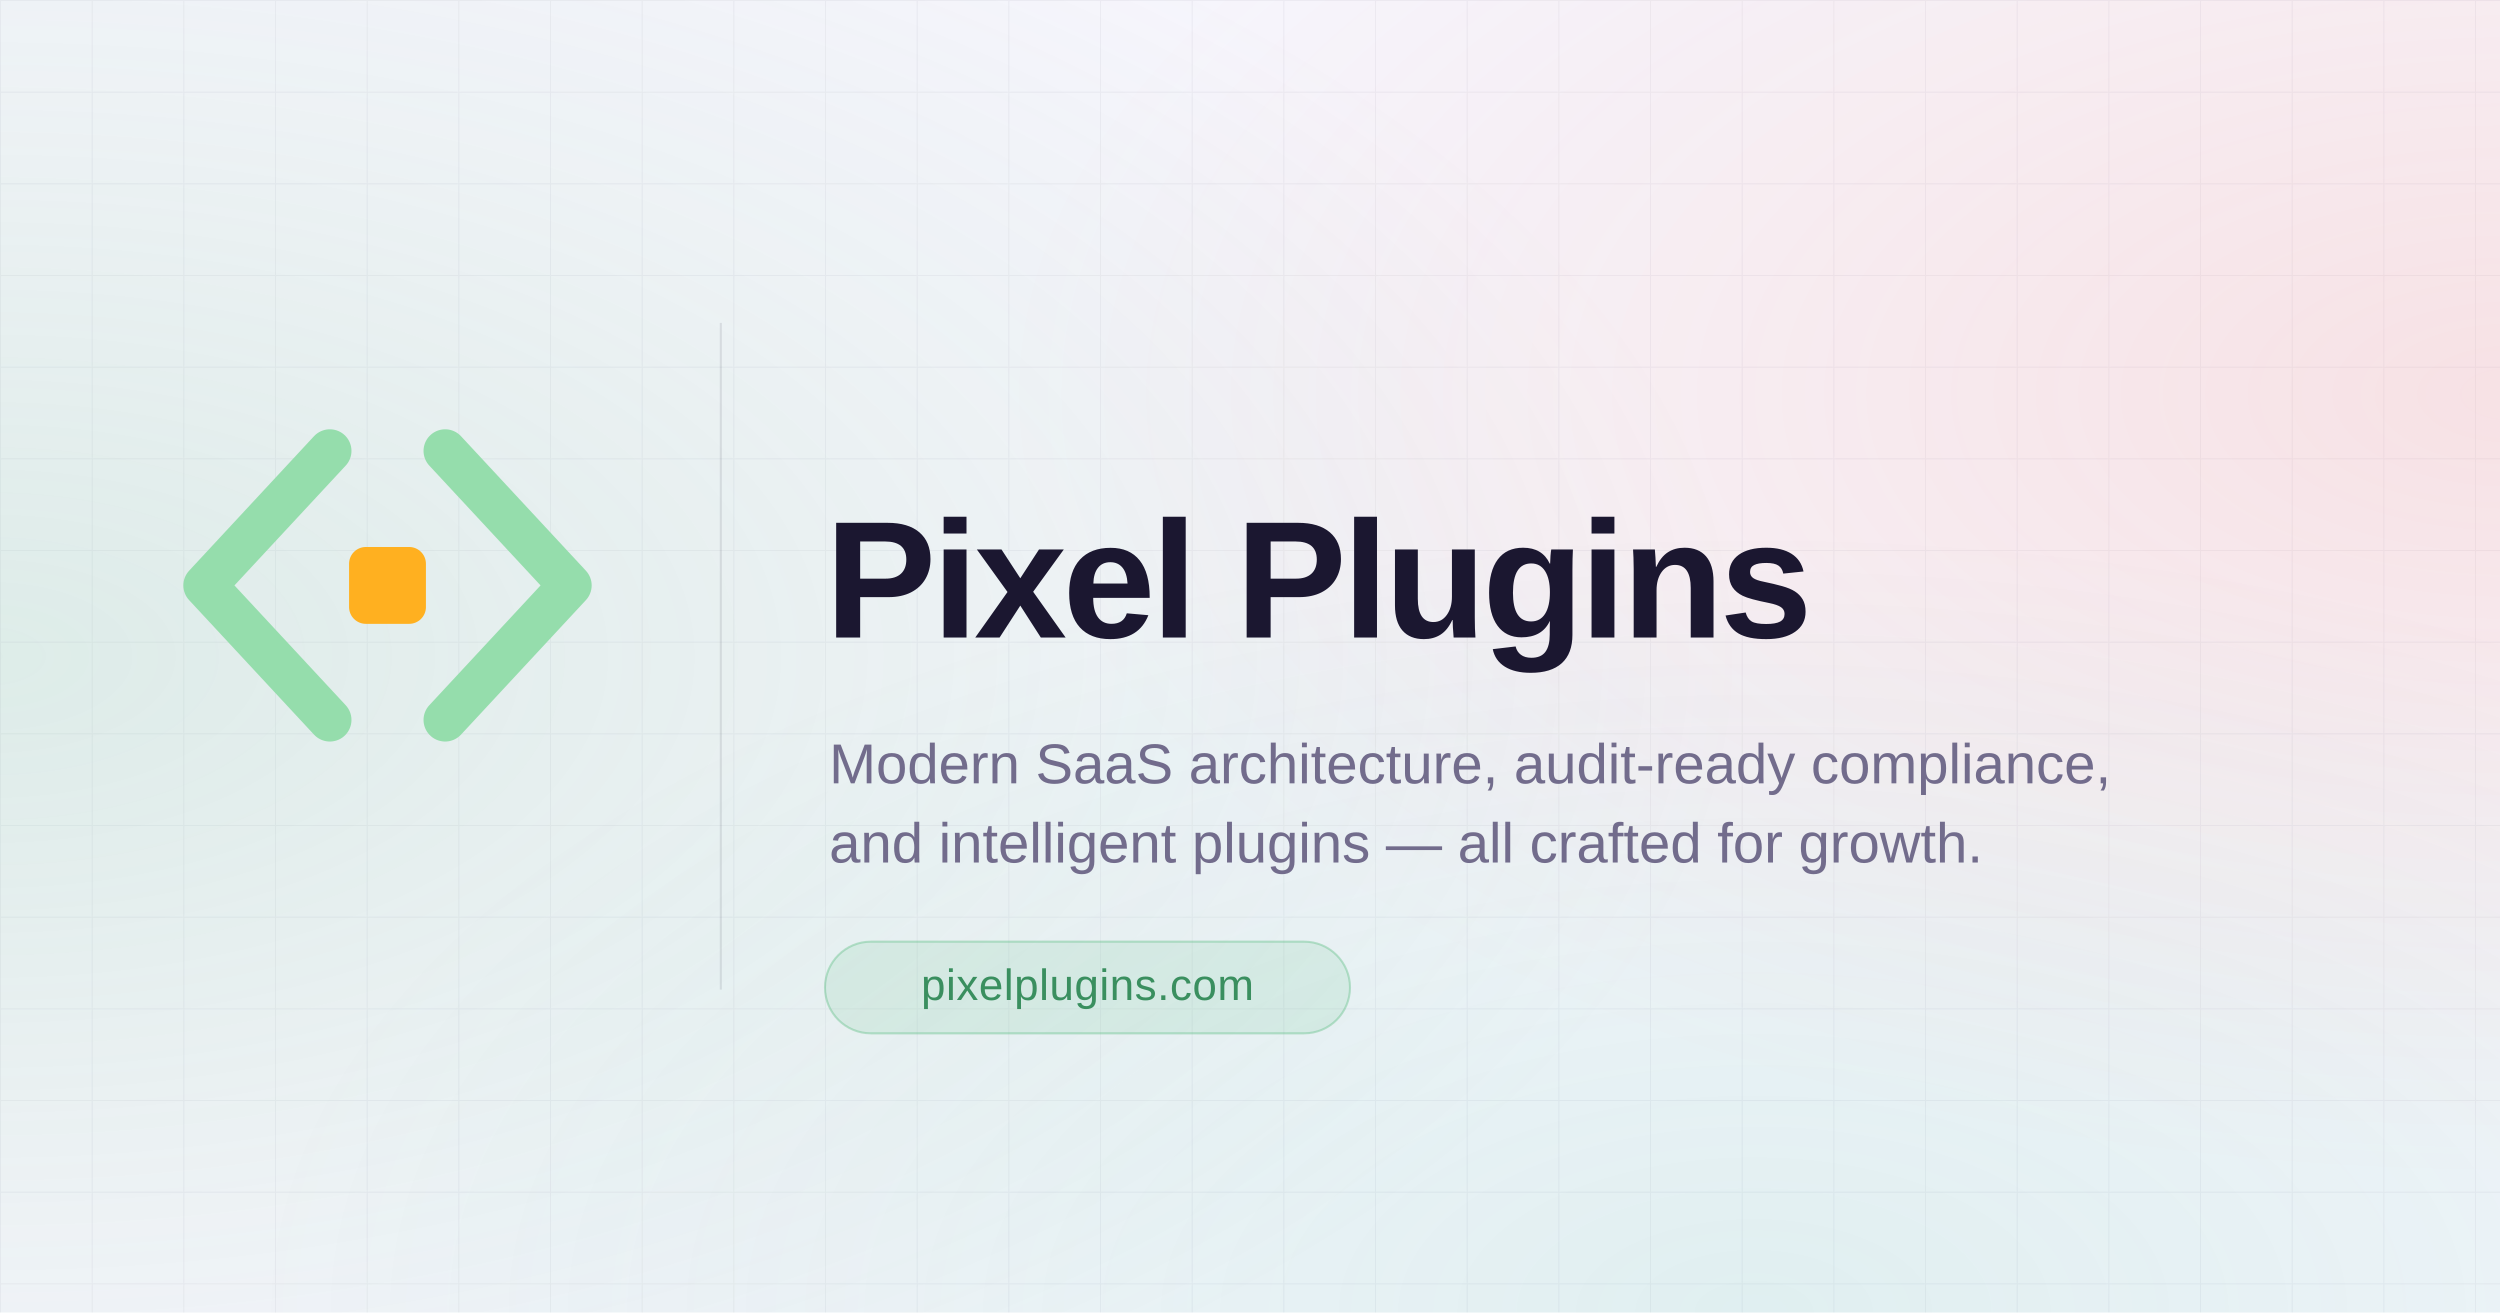
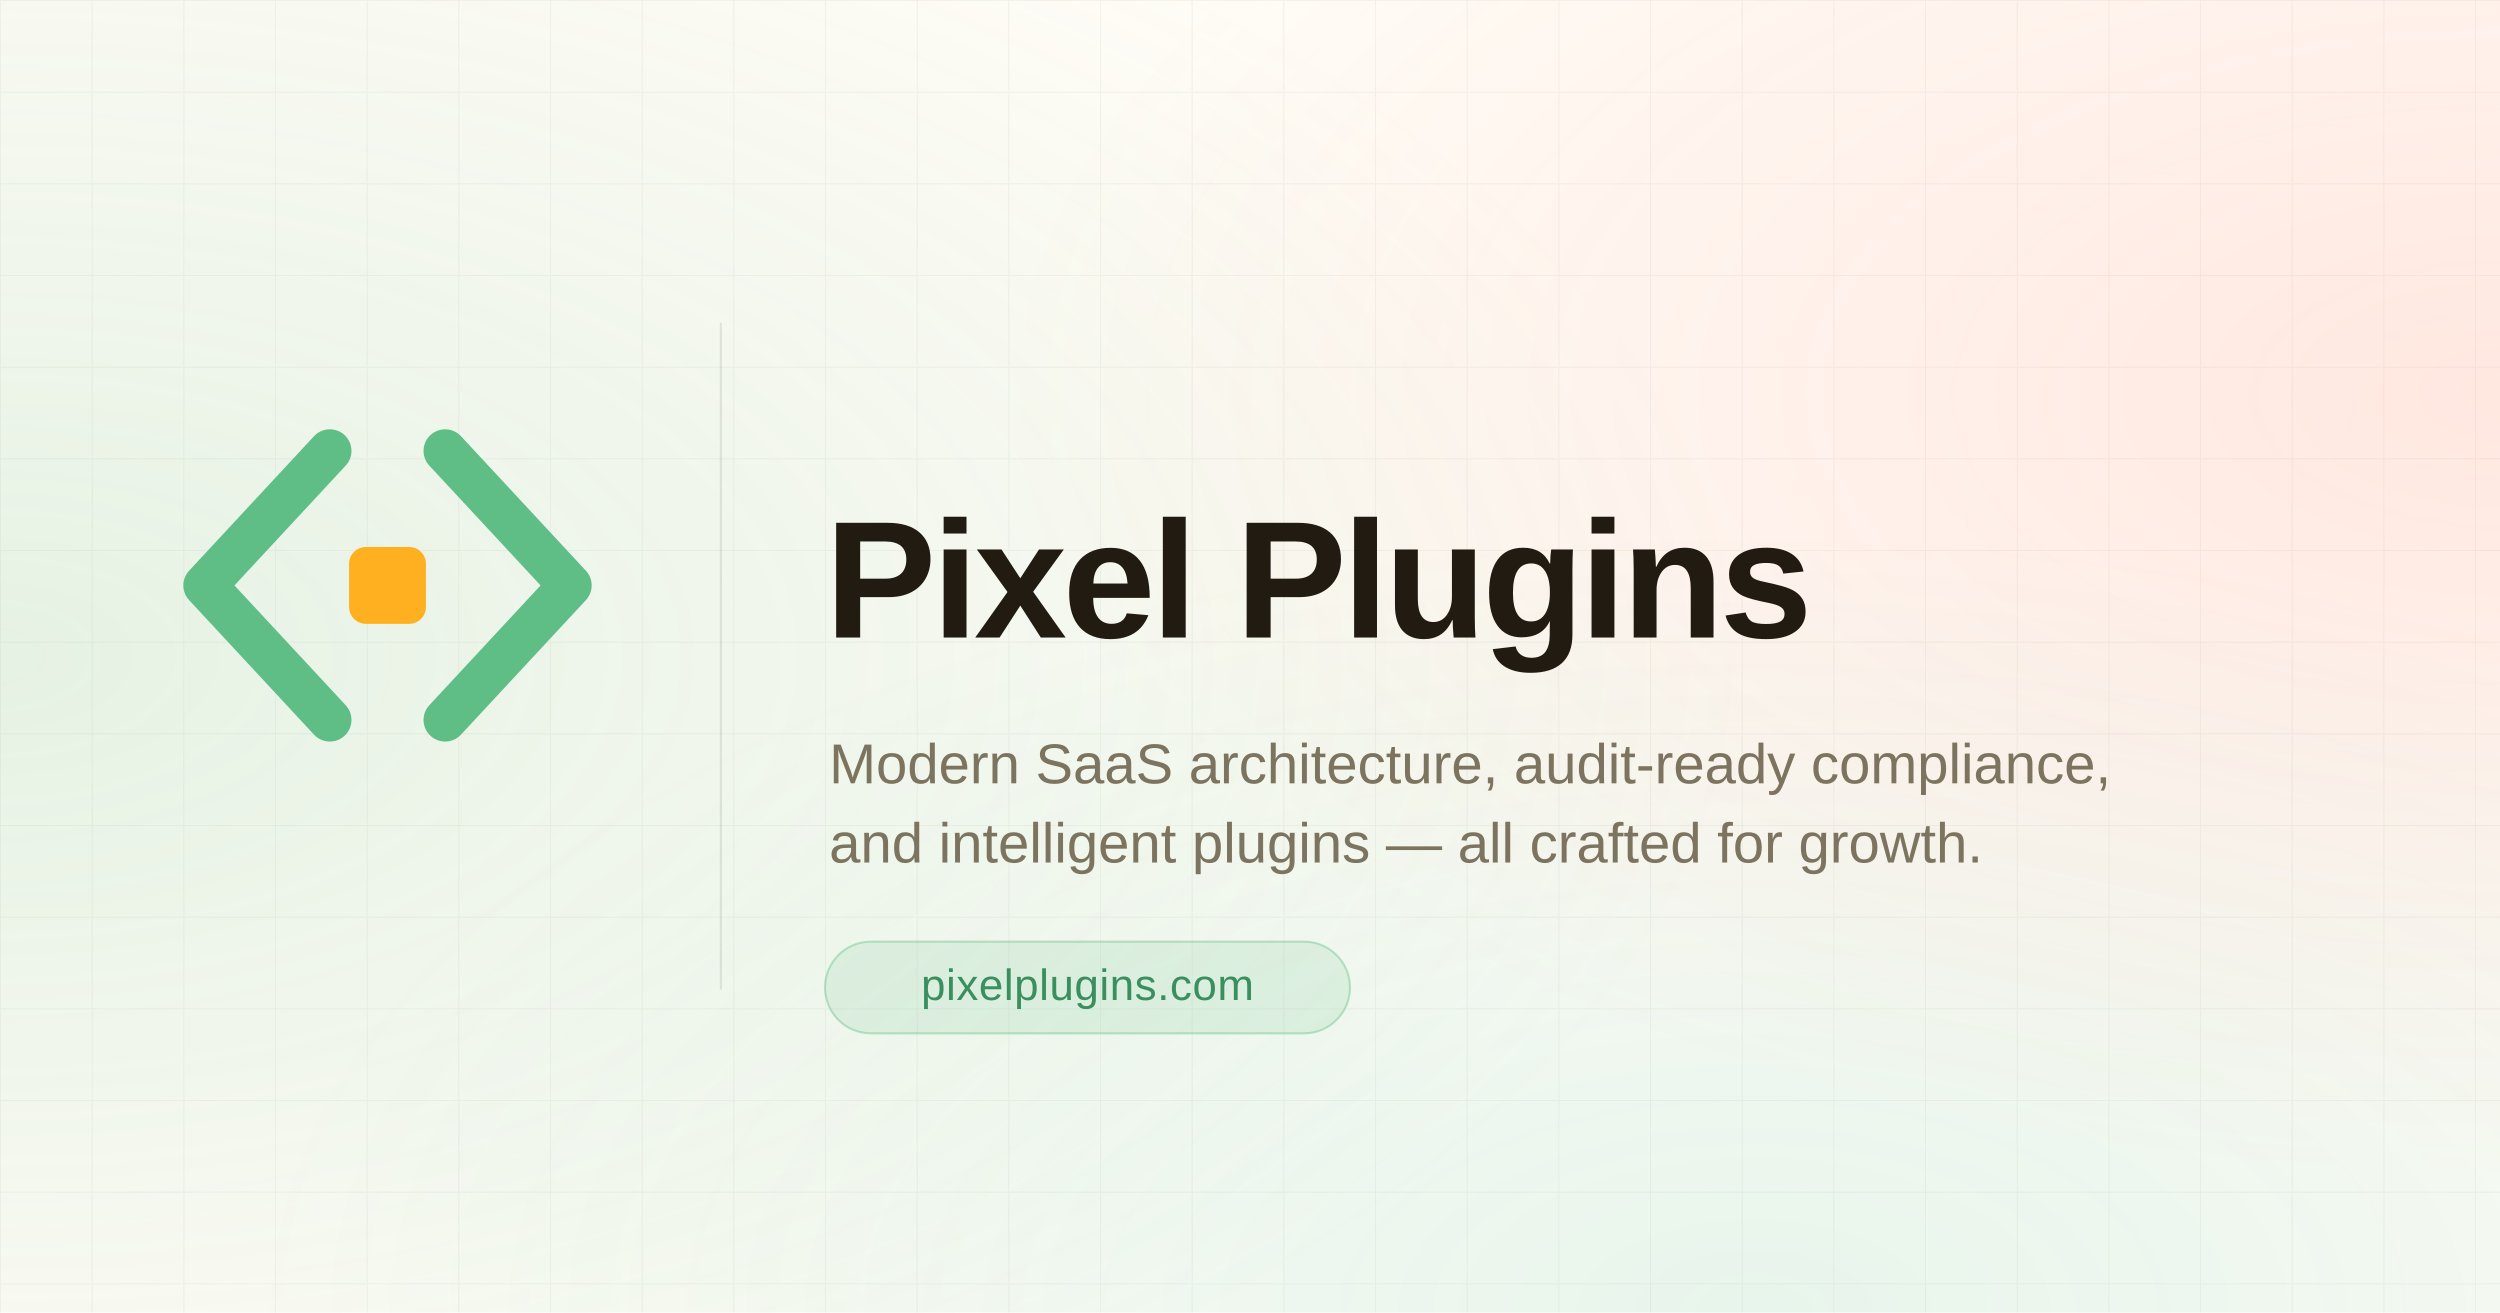
<svg xmlns="http://www.w3.org/2000/svg" viewBox="0 0 1200 630" width="1200" height="630">
  <defs>
    <pattern id="grid" width="44" height="44" patternUnits="userSpaceOnUse">
-       <path d="M 44 0 L 0 0 0 44" fill="none" stroke="#1B1730" stroke-opacity="0.045" stroke-width="1" />
+       <path d="M 44 0 L 0 0 0 44" fill="none" stroke="#211B12" stroke-opacity="0.045" stroke-width="1" />
    </pattern>
    <radialGradient id="glow-l" cx="0" cy="50%" r="70%" gradientUnits="objectBoundingBox">
      <stop offset="0%" stop-color="#5FBE85" stop-opacity="0.16" />
      <stop offset="100%" stop-color="#5FBE85" stop-opacity="0" />
    </radialGradient>
    <radialGradient id="glow-r" cx="100%" cy="30%" r="60%" gradientUnits="objectBoundingBox">
      <stop offset="0%" stop-color="#FF6B57" stop-opacity="0.14" />
      <stop offset="100%" stop-color="#FF6B57" stop-opacity="0" />
    </radialGradient>
    <radialGradient id="glow-b" cx="70%" cy="100%" r="60%" gradientUnits="objectBoundingBox">
      <stop offset="0%" stop-color="#14B88A" stop-opacity="0.10" />
      <stop offset="100%" stop-color="#14B88A" stop-opacity="0" />
    </radialGradient>
  </defs>
-   <rect width="1200" height="630" fill="#F6F5FC" />
+   <rect width="1200" height="630" fill="#FFFCF6" />
  <rect width="1200" height="630" fill="url(#grid)" />
  <rect width="1200" height="630" fill="url(#glow-l)" />
  <rect width="1200" height="630" fill="url(#glow-r)" />
  <rect width="1200" height="630" fill="url(#glow-b)" />
  <svg x="88" y="205" width="196" height="152" viewBox="17.5 27.5 85 65">
-     <polyline points="48,32 22,60 48,88" fill="none" stroke="#95DDAC" stroke-width="9" stroke-linecap="round" stroke-linejoin="round" />
-     <polyline points="72,32 98,60 72,88" fill="none" stroke="#95DDAC" stroke-width="9" stroke-linecap="round" stroke-linejoin="round" />
+     <polyline points="48,32 22,60 48,88" fill="none" stroke="#5FBE85" stroke-width="9" stroke-linecap="round" stroke-linejoin="round" />
+     <polyline points="72,32 98,60 72,88" fill="none" stroke="#5FBE85" stroke-width="9" stroke-linecap="round" stroke-linejoin="round" />
    <rect x="52" y="52" width="16" height="16" rx="3.5" fill="#FFB020" />
  </svg>
-   <line x1="346" y1="155" x2="346" y2="475" stroke="#1B1730" stroke-opacity="0.1" stroke-width="1" />
-   <text x="396" y="306" font-family="Arial, Helvetica, sans-serif" font-size="80" font-weight="700" fill="#1B1730" letter-spacing="-2">Pixel Plugins</text>
-   <text x="398" y="376" font-family="Arial, Helvetica, sans-serif" font-size="27" fill="#726C8C">Modern SaaS architecture, audit-ready compliance,</text>
-   <text x="398" y="414" font-family="Arial, Helvetica, sans-serif" font-size="27" fill="#726C8C">and intelligent plugins — all crafted for growth.</text>
+   <line x1="346" y1="155" x2="346" y2="475" stroke="#211B12" stroke-opacity="0.1" stroke-width="1" />
+   <text x="396" y="306" font-family="Arial, Helvetica, sans-serif" font-size="80" font-weight="700" fill="#211B12" letter-spacing="-2">Pixel Plugins</text>
+   <text x="398" y="376" font-family="Arial, Helvetica, sans-serif" font-size="27" fill="#7D7460">Modern SaaS architecture, audit-ready compliance,</text>
+   <text x="398" y="414" font-family="Arial, Helvetica, sans-serif" font-size="27" fill="#7D7460">and intelligent plugins — all crafted for growth.</text>
  <rect x="396" y="452" width="252" height="44" rx="22" fill="#5FBE85" fill-opacity="0.14" stroke="#5FBE85" stroke-opacity="0.4" stroke-width="1" />
  <text x="522" y="480" font-family="Arial, Helvetica, sans-serif" font-size="21" fill="#3A8F5F" text-anchor="middle" letter-spacing="0.3">pixelplugins.com</text>
</svg>
